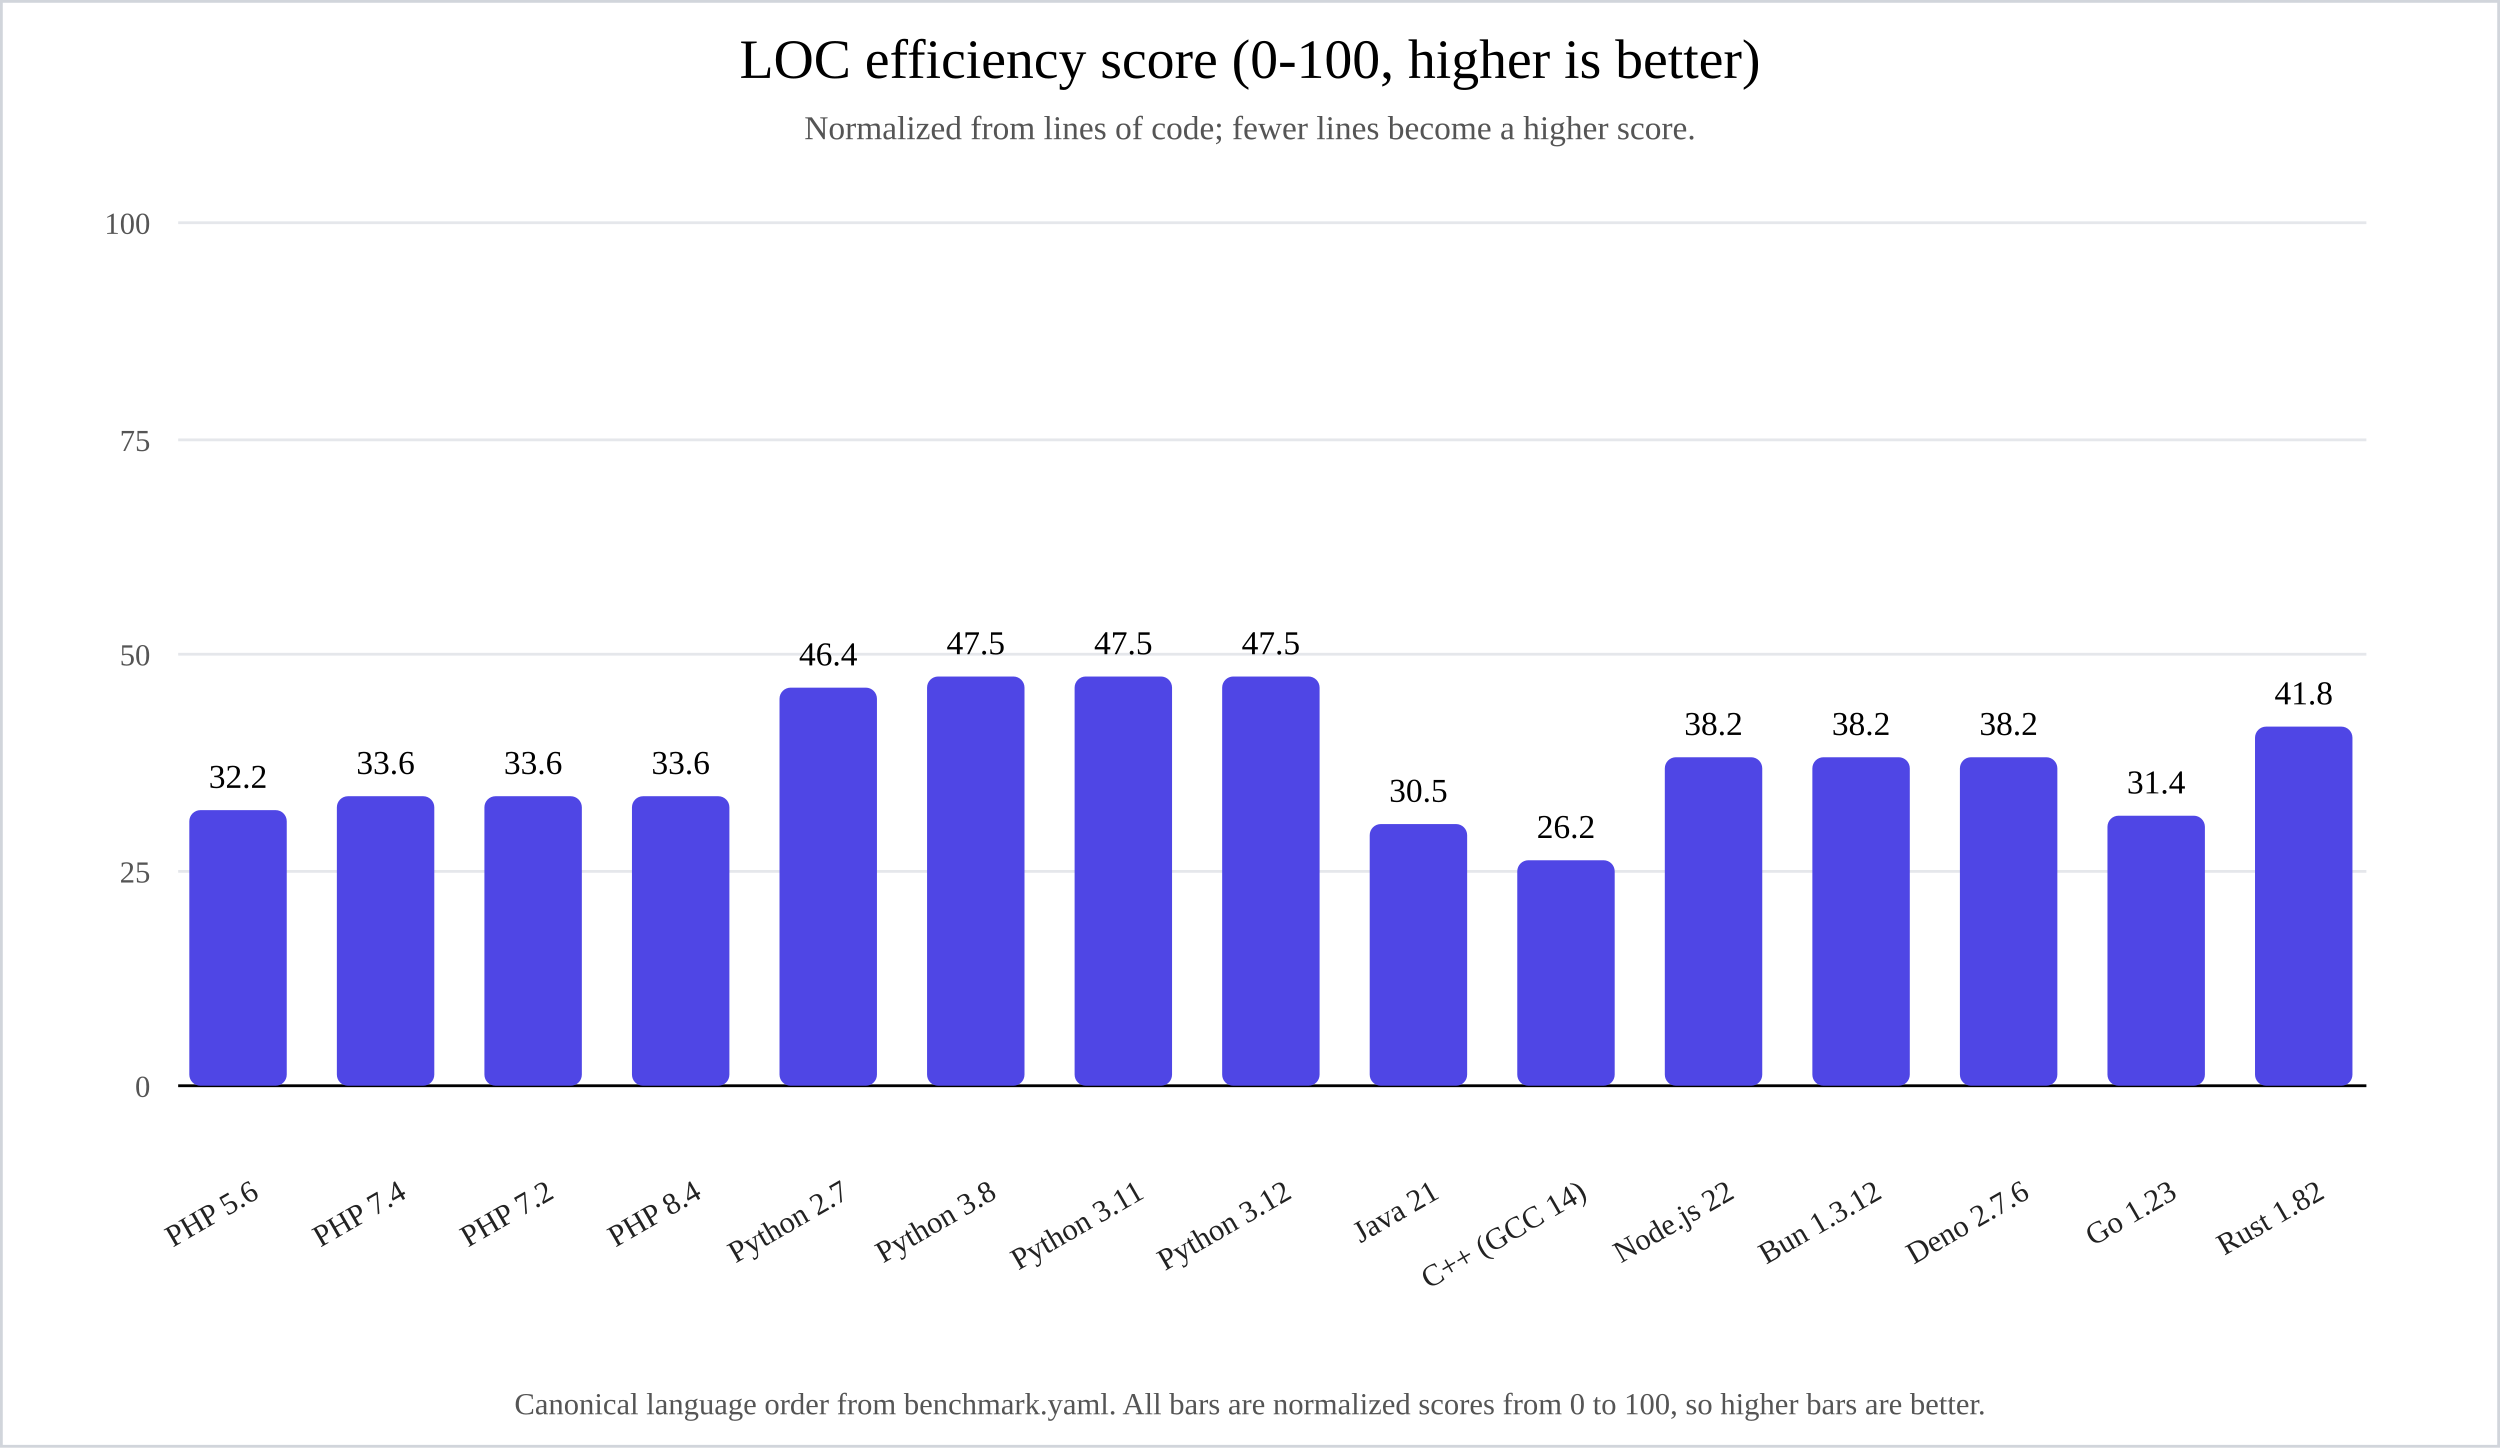
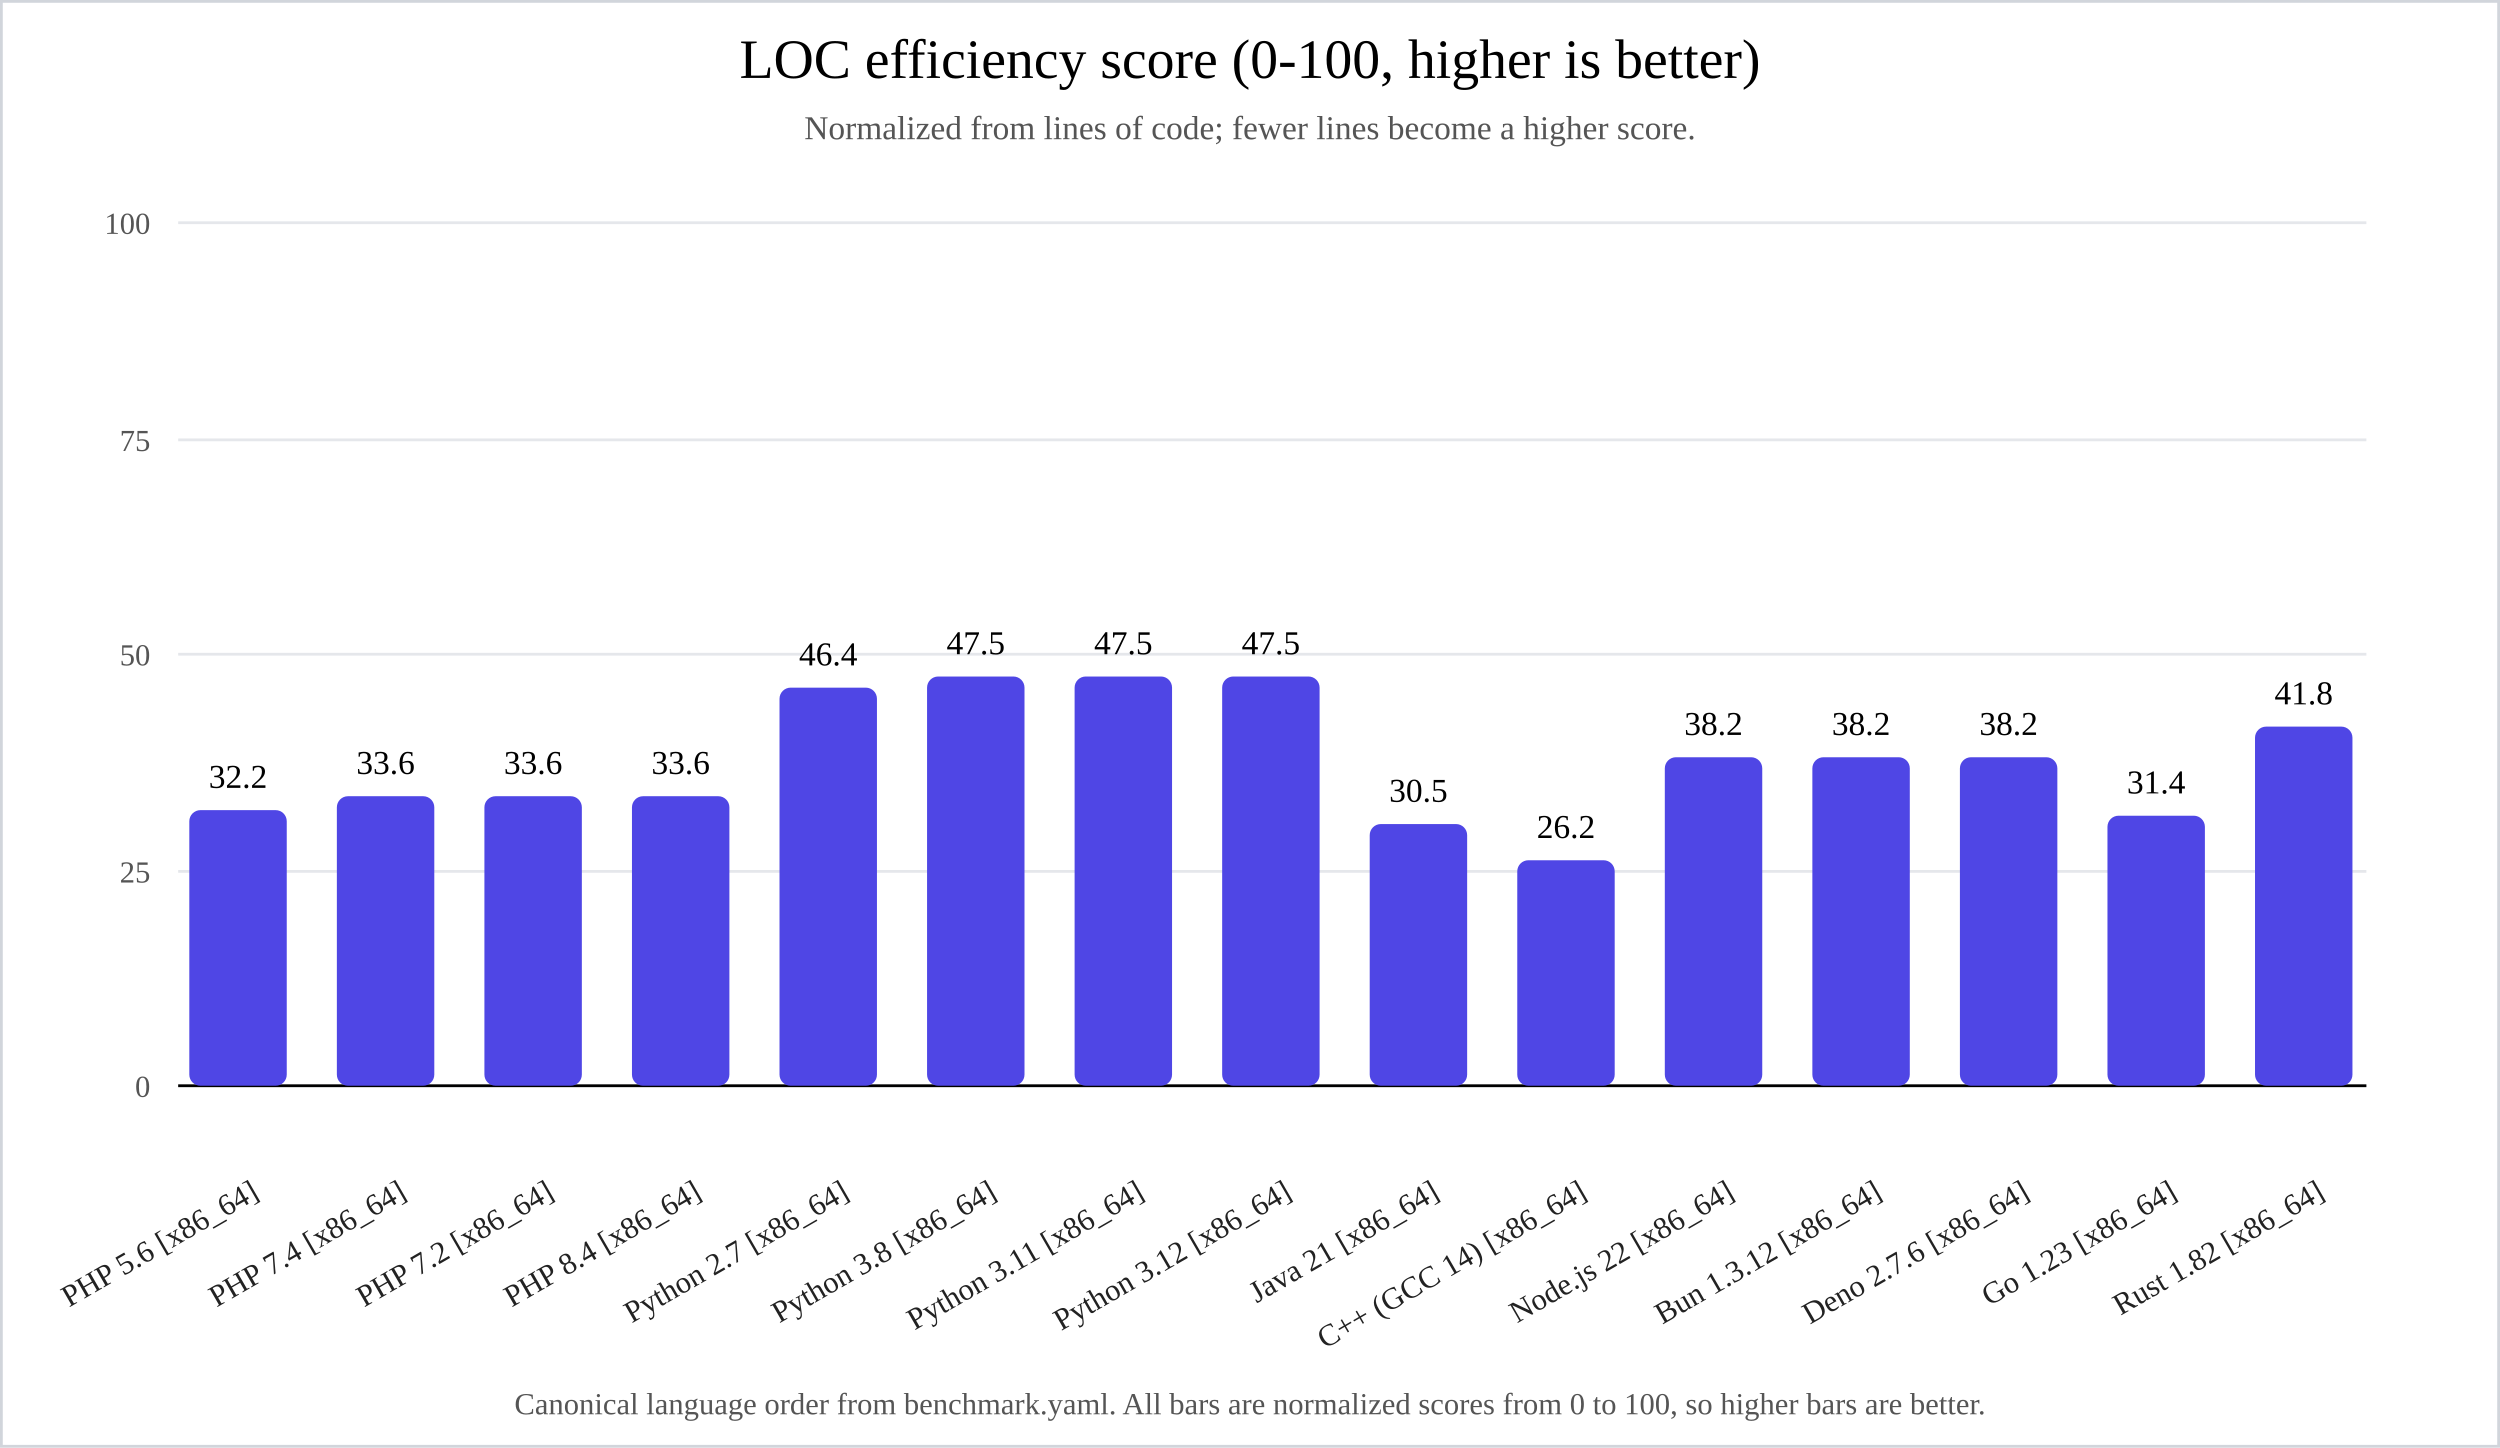
<svg xmlns="http://www.w3.org/2000/svg" width="898" height="520" viewBox="0 0 898 520">
  <rect x="0" y="0" width="898" height="520" fill="#ffffff" />
  <rect x="0.5" y="0.5" width="897" height="519" fill="none" stroke="#d1d5db" />
  <text x="449.0" y="28" text-anchor="middle" font-size="20" fill="#000">
    <tspan x="449.0" dy="0">LOC efficiency score (0-100, higher is better)</tspan>
  </text>
  <text x="449.0" y="50" text-anchor="middle" font-size="12" fill="#555">
    <tspan x="449.0" dy="0">Normalized from lines of code; fewer lines become a higher score.</tspan>
  </text>
  <line x1="64" y1="390" x2="850" y2="390" stroke="#e5e7eb" stroke-width="1" />
  <text x="54" y="394" text-anchor="end" font-size="11" fill="#555">0</text>
  <line x1="64" y1="313" x2="850" y2="313" stroke="#e5e7eb" stroke-width="1" />
  <text x="54" y="317" text-anchor="end" font-size="11" fill="#555">25</text>
  <line x1="64" y1="235" x2="850" y2="235" stroke="#e5e7eb" stroke-width="1" />
  <text x="54" y="239" text-anchor="end" font-size="11" fill="#555">50</text>
  <line x1="64" y1="158" x2="850" y2="158" stroke="#e5e7eb" stroke-width="1" />
  <text x="54" y="162" text-anchor="end" font-size="11" fill="#555">75</text>
  <line x1="64" y1="80" x2="850" y2="80" stroke="#e5e7eb" stroke-width="1" />
  <text x="54" y="84" text-anchor="end" font-size="11" fill="#555">100</text>
  <line x1="64" y1="390" x2="850" y2="390" stroke="black" />
  <rect x="68" y="291" width="35" height="99" rx="4" fill="#4f46e5" />
-   <text x="93.5" y="430" transform="rotate(-30 93.5 430)" text-anchor="end" font-size="11" fill="#222">PHP 5.6</text>
+   <text x="93.5" y="430" transform="rotate(-30 93.5 430)" text-anchor="end" font-size="11" fill="#222">PHP 5.6 [x86_64]</text>
  <text x="85.5" y="283" text-anchor="middle" font-size="12">32.2</text>
  <rect x="121" y="286" width="35" height="104" rx="4" fill="#4f46e5" />
-   <text x="146.5" y="430" transform="rotate(-30 146.5 430)" text-anchor="end" font-size="11" fill="#222">PHP 7.4</text>
+   <text x="146.5" y="430" transform="rotate(-30 146.5 430)" text-anchor="end" font-size="11" fill="#222">PHP 7.4 [x86_64]</text>
  <text x="138.5" y="278" text-anchor="middle" font-size="12">33.6</text>
  <rect x="174" y="286" width="35" height="104" rx="4" fill="#4f46e5" />
-   <text x="199.5" y="430" transform="rotate(-30 199.5 430)" text-anchor="end" font-size="11" fill="#222">PHP 7.2</text>
+   <text x="199.5" y="430" transform="rotate(-30 199.5 430)" text-anchor="end" font-size="11" fill="#222">PHP 7.2 [x86_64]</text>
  <text x="191.5" y="278" text-anchor="middle" font-size="12">33.6</text>
  <rect x="227" y="286" width="35" height="104" rx="4" fill="#4f46e5" />
-   <text x="252.5" y="430" transform="rotate(-30 252.5 430)" text-anchor="end" font-size="11" fill="#222">PHP 8.4</text>
+   <text x="252.5" y="430" transform="rotate(-30 252.5 430)" text-anchor="end" font-size="11" fill="#222">PHP 8.4 [x86_64]</text>
  <text x="244.5" y="278" text-anchor="middle" font-size="12">33.6</text>
  <rect x="280" y="247" width="35" height="143" rx="4" fill="#4f46e5" />
-   <text x="305.5" y="430" transform="rotate(-30 305.5 430)" text-anchor="end" font-size="11" fill="#222">Python 2.7</text>
+   <text x="305.5" y="430" transform="rotate(-30 305.5 430)" text-anchor="end" font-size="11" fill="#222">Python 2.7 [x86_64]</text>
  <text x="297.5" y="239" text-anchor="middle" font-size="12">46.4</text>
  <rect x="333" y="243" width="35" height="147" rx="4" fill="#4f46e5" />
-   <text x="358.5" y="430" transform="rotate(-30 358.5 430)" text-anchor="end" font-size="11" fill="#222">Python 3.8</text>
+   <text x="358.5" y="430" transform="rotate(-30 358.5 430)" text-anchor="end" font-size="11" fill="#222">Python 3.8 [x86_64]</text>
  <text x="350.5" y="235" text-anchor="middle" font-size="12">47.5</text>
  <rect x="386" y="243" width="35" height="147" rx="4" fill="#4f46e5" />
-   <text x="411.5" y="430" transform="rotate(-30 411.5 430)" text-anchor="end" font-size="11" fill="#222">Python 3.11</text>
+   <text x="411.5" y="430" transform="rotate(-30 411.5 430)" text-anchor="end" font-size="11" fill="#222">Python 3.11 [x86_64]</text>
  <text x="403.5" y="235" text-anchor="middle" font-size="12">47.5</text>
  <rect x="439" y="243" width="35" height="147" rx="4" fill="#4f46e5" />
-   <text x="464.5" y="430" transform="rotate(-30 464.5 430)" text-anchor="end" font-size="11" fill="#222">Python 3.12</text>
+   <text x="464.5" y="430" transform="rotate(-30 464.5 430)" text-anchor="end" font-size="11" fill="#222">Python 3.12 [x86_64]</text>
  <text x="456.5" y="235" text-anchor="middle" font-size="12">47.5</text>
  <rect x="492" y="296" width="35" height="94" rx="4" fill="#4f46e5" />
-   <text x="517.5" y="430" transform="rotate(-30 517.5 430)" text-anchor="end" font-size="11" fill="#222">Java 21</text>
+   <text x="517.5" y="430" transform="rotate(-30 517.5 430)" text-anchor="end" font-size="11" fill="#222">Java 21 [x86_64]</text>
  <text x="509.5" y="288" text-anchor="middle" font-size="12">30.5</text>
  <rect x="545" y="309" width="35" height="81" rx="4" fill="#4f46e5" />
-   <text x="570.5" y="430" transform="rotate(-30 570.5 430)" text-anchor="end" font-size="11" fill="#222">C++ (GCC 14)</text>
+   <text x="570.5" y="430" transform="rotate(-30 570.5 430)" text-anchor="end" font-size="11" fill="#222">C++ (GCC 14) [x86_64]</text>
  <text x="562.5" y="301" text-anchor="middle" font-size="12">26.2</text>
  <rect x="598" y="272" width="35" height="118" rx="4" fill="#4f46e5" />
-   <text x="623.5" y="430" transform="rotate(-30 623.5 430)" text-anchor="end" font-size="11" fill="#222">Node.js 22</text>
+   <text x="623.5" y="430" transform="rotate(-30 623.5 430)" text-anchor="end" font-size="11" fill="#222">Node.js 22 [x86_64]</text>
  <text x="615.5" y="264" text-anchor="middle" font-size="12">38.2</text>
  <rect x="651" y="272" width="35" height="118" rx="4" fill="#4f46e5" />
-   <text x="676.5" y="430" transform="rotate(-30 676.5 430)" text-anchor="end" font-size="11" fill="#222">Bun 1.3.12</text>
+   <text x="676.5" y="430" transform="rotate(-30 676.5 430)" text-anchor="end" font-size="11" fill="#222">Bun 1.3.12 [x86_64]</text>
  <text x="668.5" y="264" text-anchor="middle" font-size="12">38.2</text>
  <rect x="704" y="272" width="35" height="118" rx="4" fill="#4f46e5" />
-   <text x="729.5" y="430" transform="rotate(-30 729.5 430)" text-anchor="end" font-size="11" fill="#222">Deno 2.7.6</text>
+   <text x="729.5" y="430" transform="rotate(-30 729.5 430)" text-anchor="end" font-size="11" fill="#222">Deno 2.7.6 [x86_64]</text>
  <text x="721.5" y="264" text-anchor="middle" font-size="12">38.2</text>
  <rect x="757" y="293" width="35" height="97" rx="4" fill="#4f46e5" />
-   <text x="782.5" y="430" transform="rotate(-30 782.5 430)" text-anchor="end" font-size="11" fill="#222">Go 1.23</text>
+   <text x="782.5" y="430" transform="rotate(-30 782.5 430)" text-anchor="end" font-size="11" fill="#222">Go 1.23 [x86_64]</text>
  <text x="774.5" y="285" text-anchor="middle" font-size="12">31.4</text>
  <rect x="810" y="261" width="35" height="129" rx="4" fill="#4f46e5" />
-   <text x="835.5" y="430" transform="rotate(-30 835.5 430)" text-anchor="end" font-size="11" fill="#222">Rust 1.82</text>
+   <text x="835.5" y="430" transform="rotate(-30 835.5 430)" text-anchor="end" font-size="11" fill="#222">Rust 1.82 [x86_64]</text>
  <text x="827.5" y="253" text-anchor="middle" font-size="12">41.8</text>
  <text x="449.0" y="508" text-anchor="middle" font-size="11" fill="#555">
    <tspan x="449.0" dy="0">Canonical language order from benchmark.yaml. All bars are normalized scores from 0 to 100, so higher bars are better.</tspan>
  </text>
</svg>
